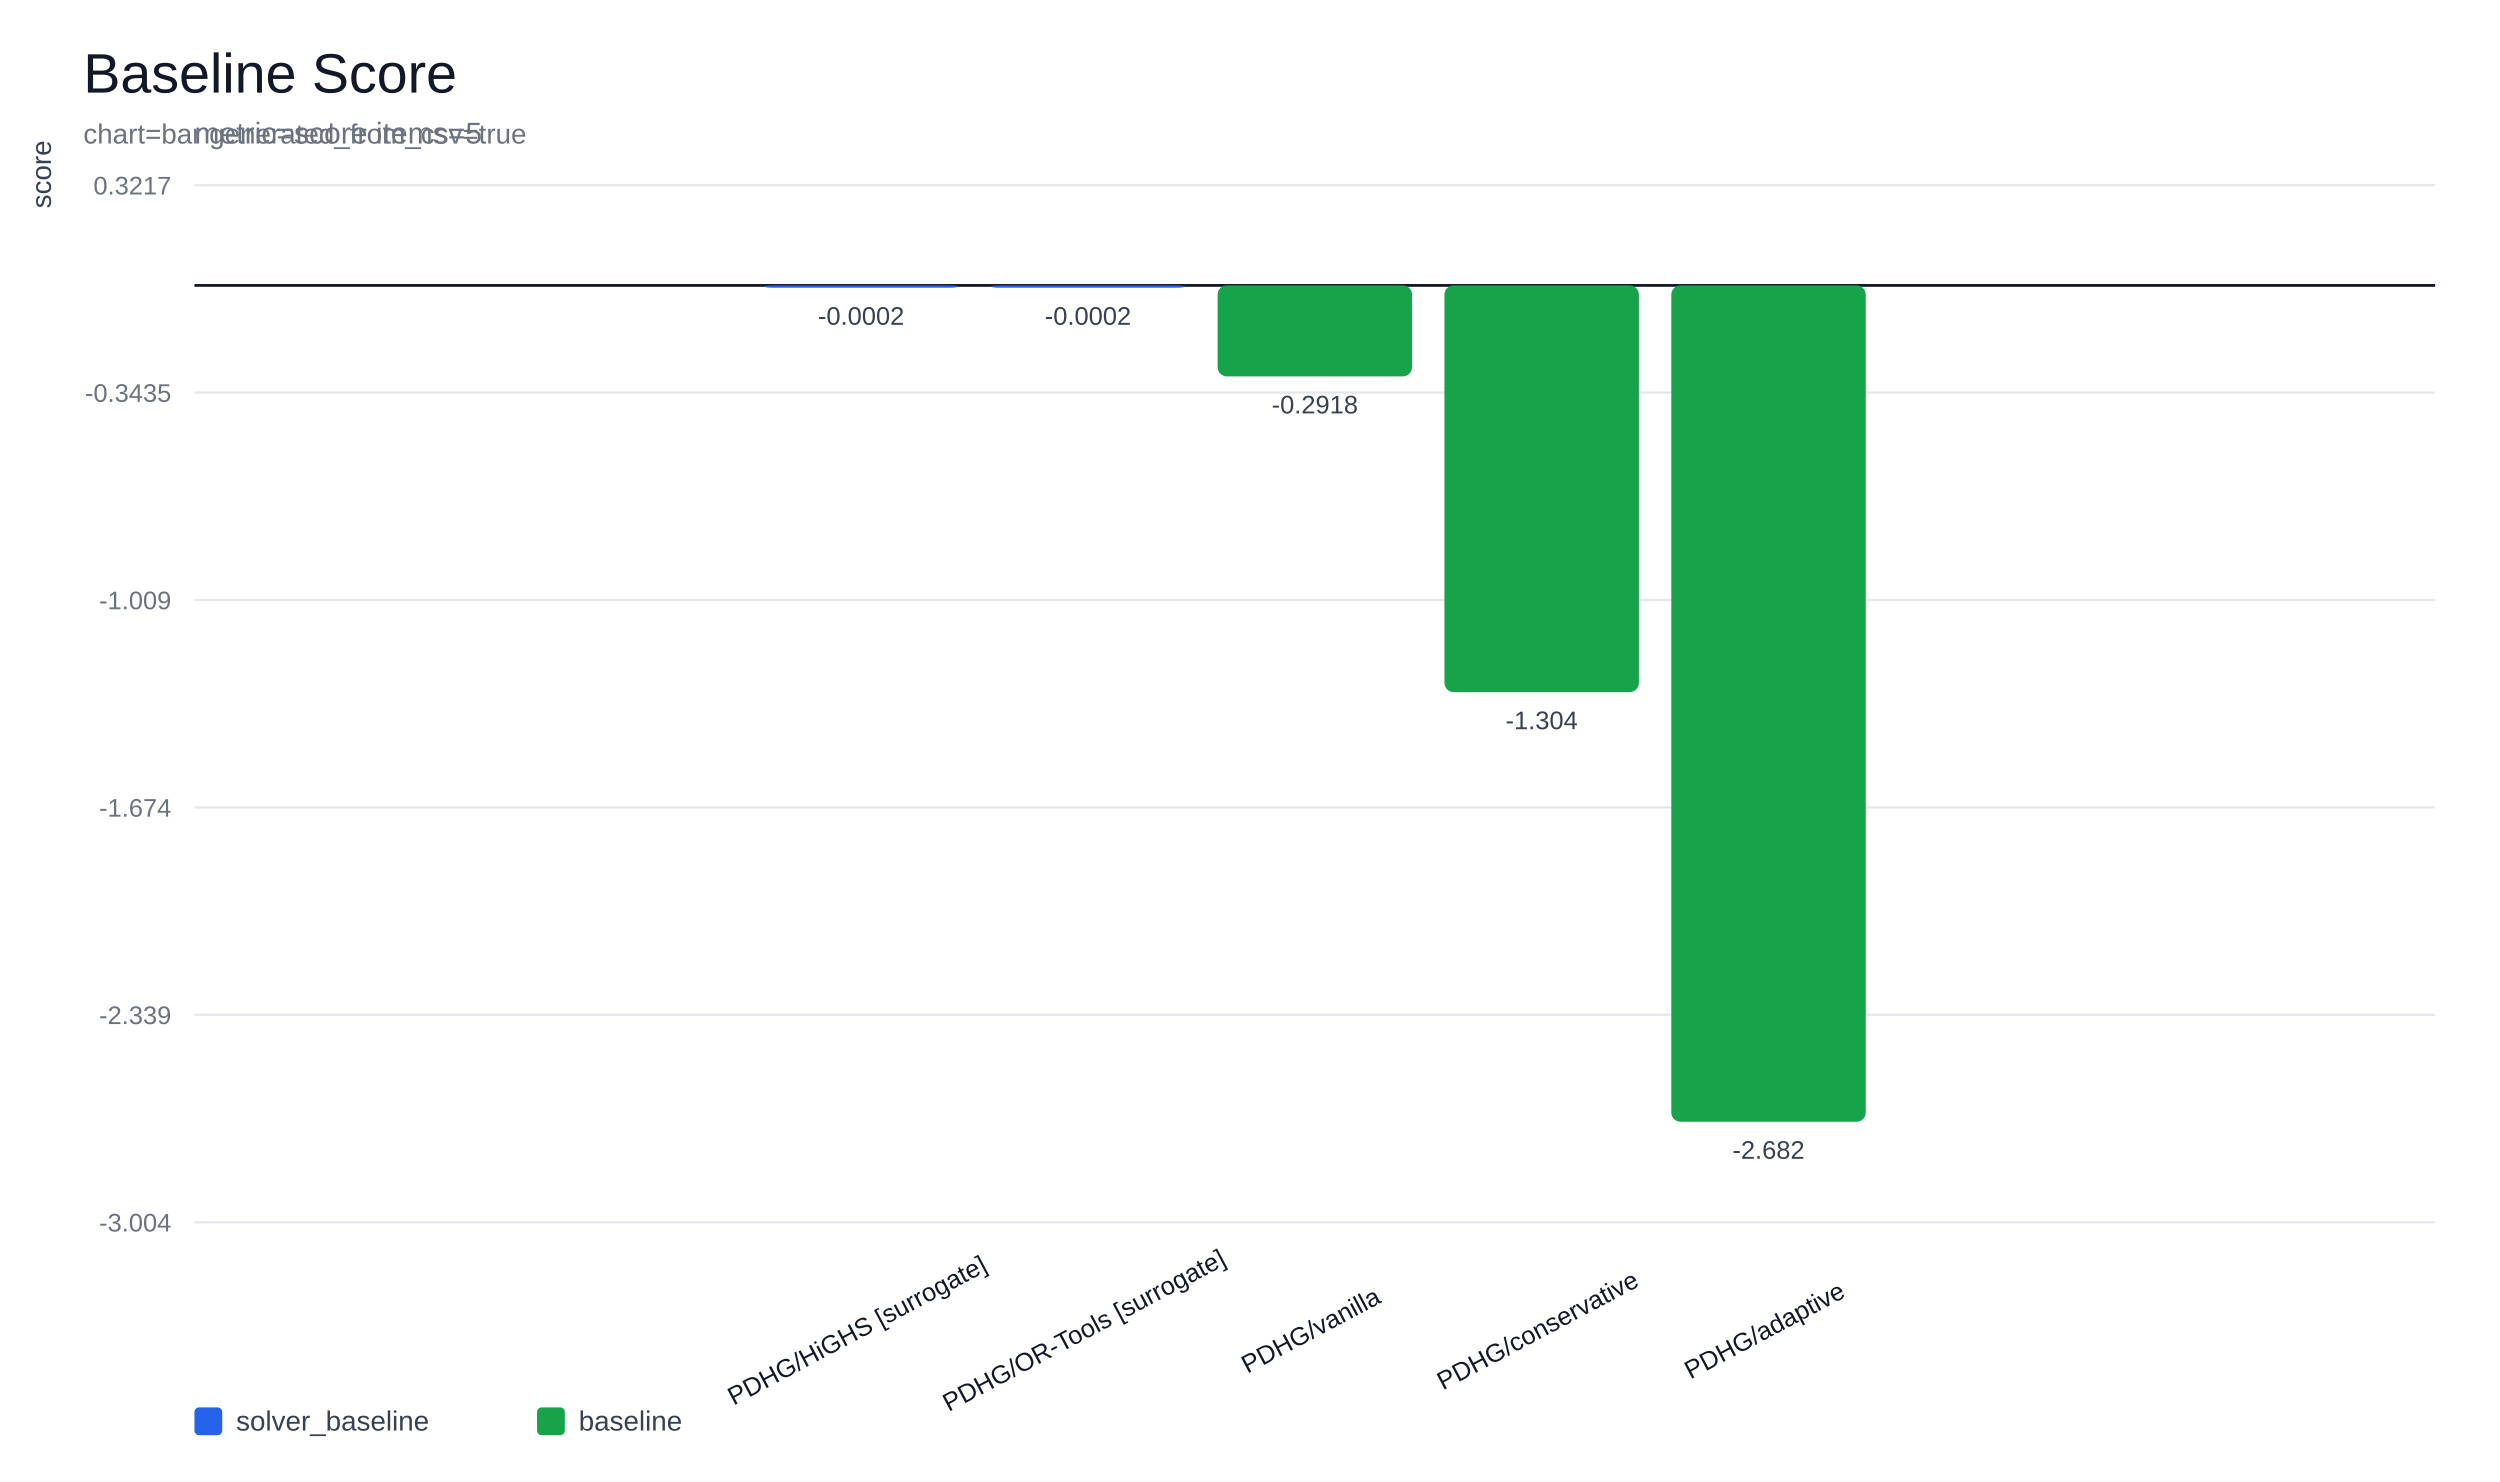
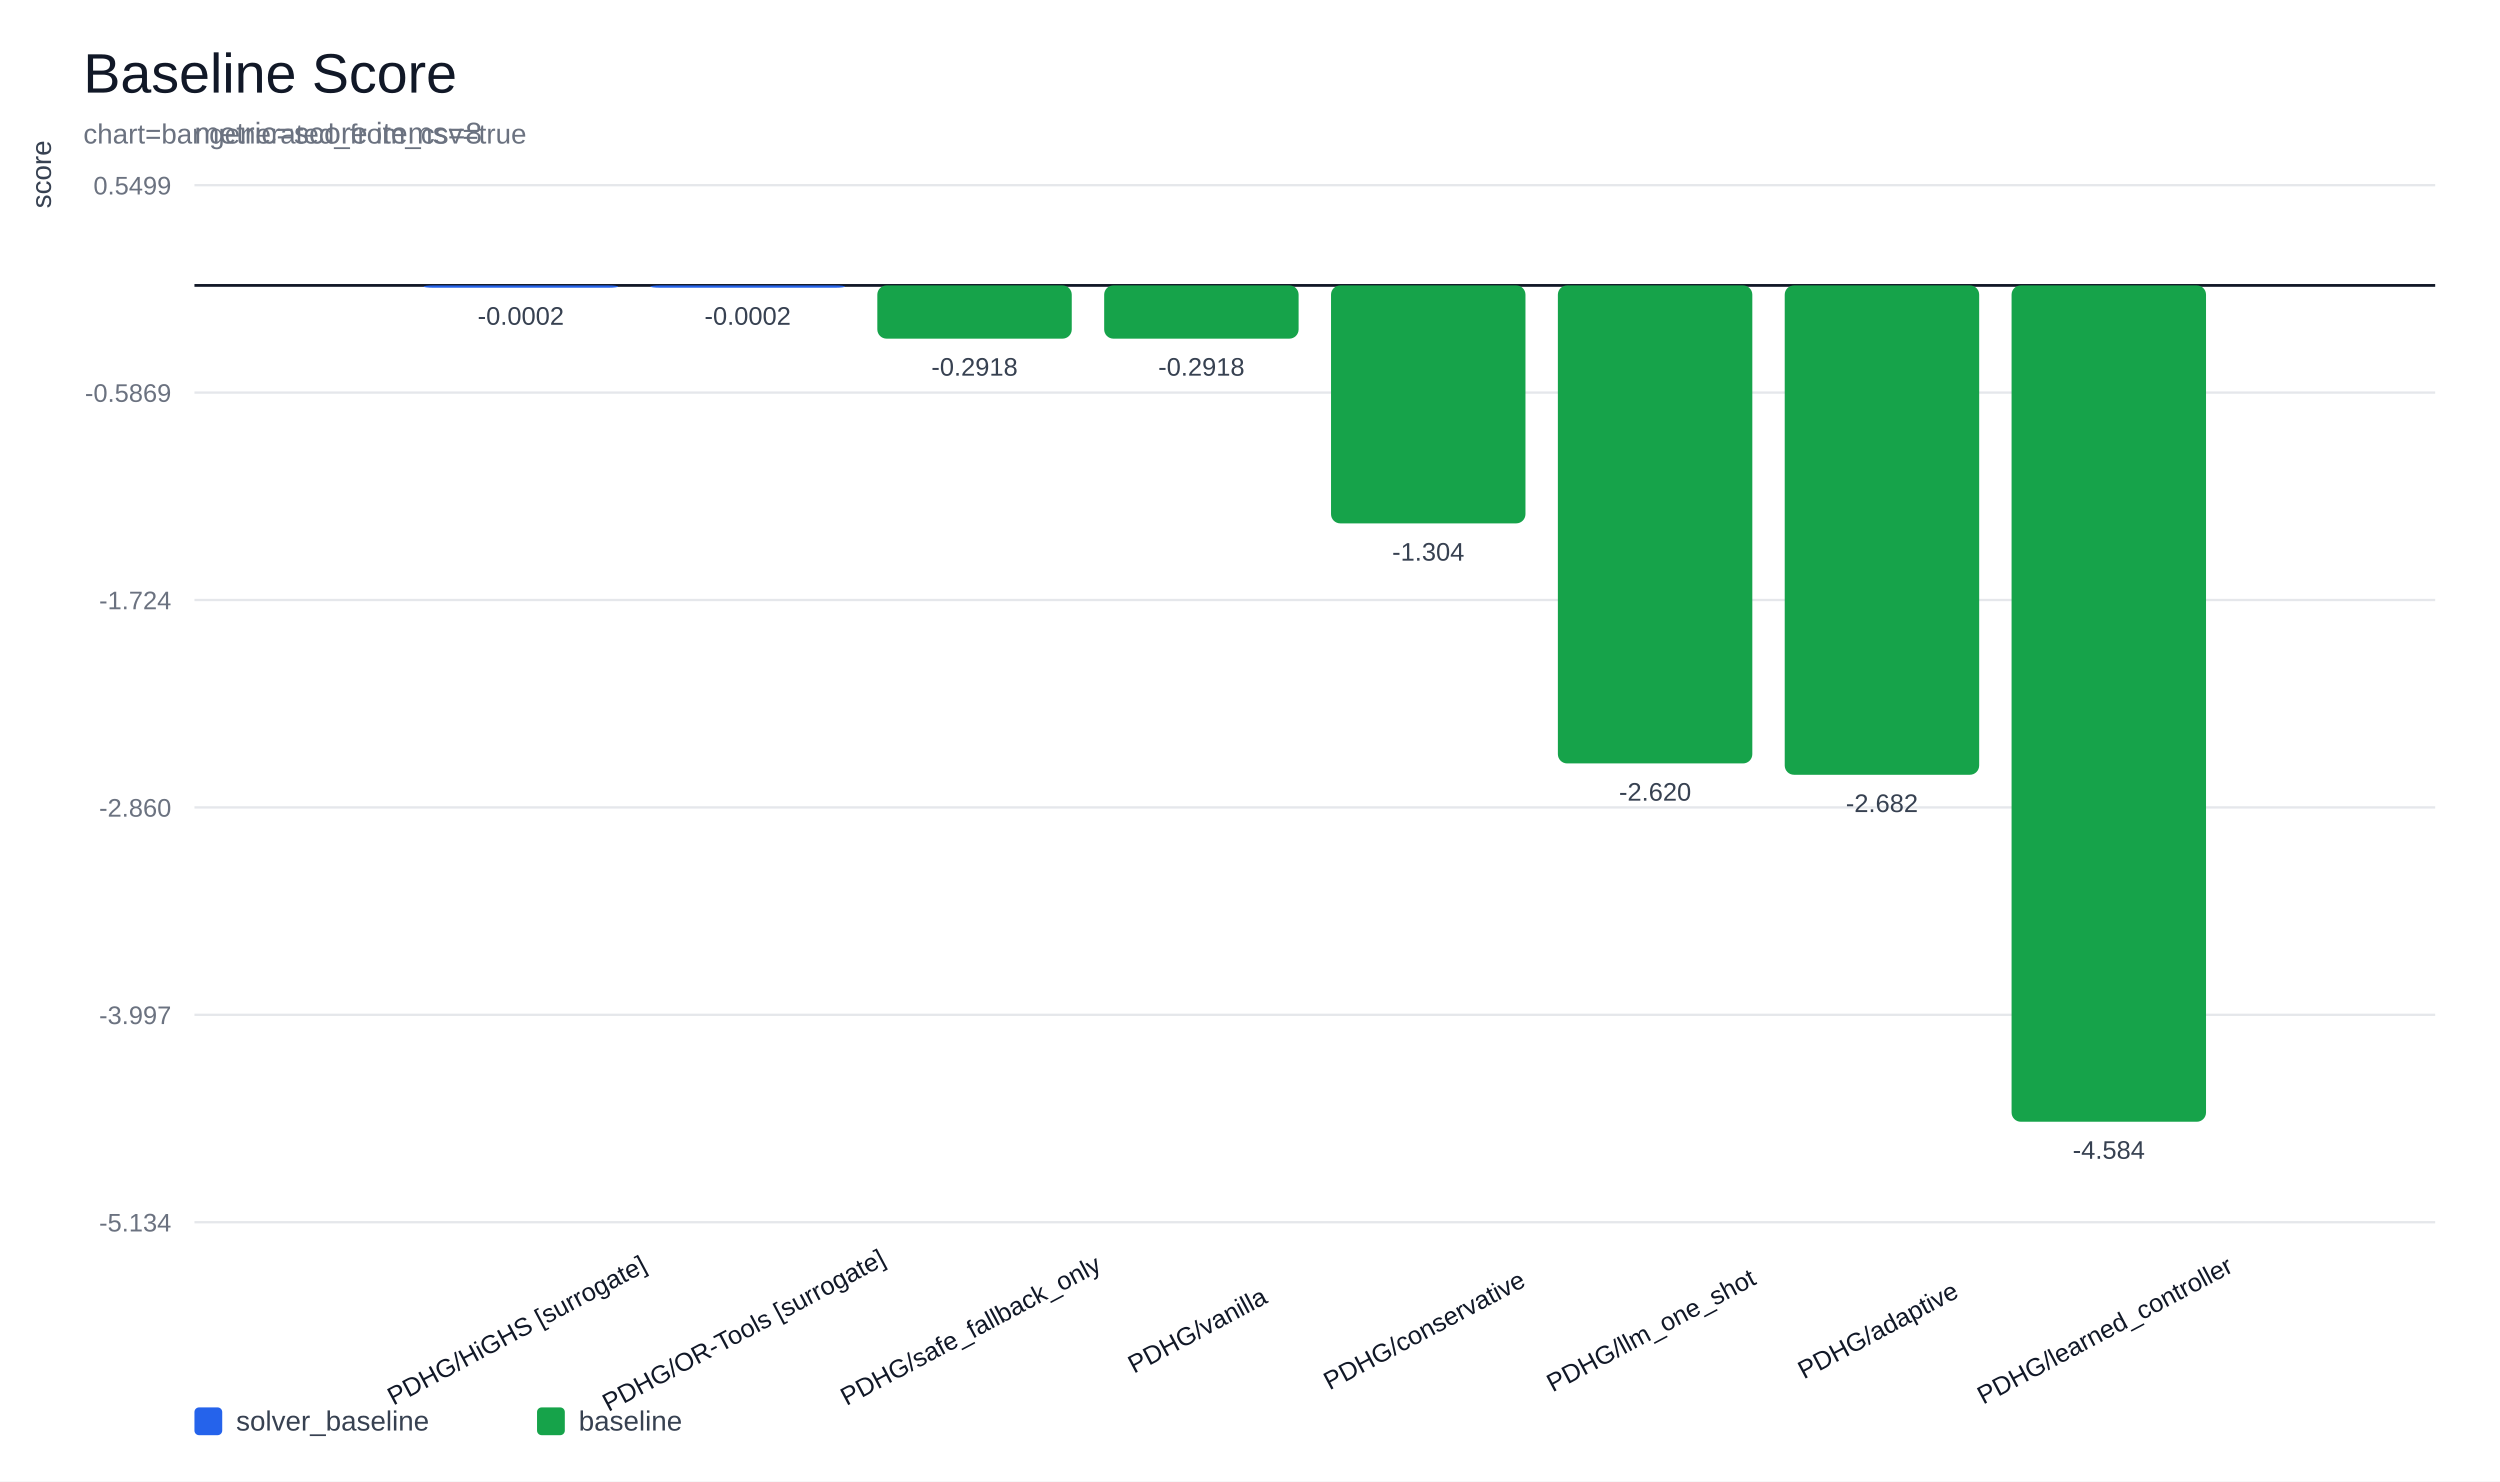
<svg xmlns="http://www.w3.org/2000/svg" width="1080" height="640" viewBox="0 0 1080 640">
  <rect width="100%" height="100%" fill="#ffffff" />
  <text x="36" y="40" font-size="24" font-family="Arial, Helvetica, sans-serif" fill="#111827">Baseline Score</text>
  <text x="36" y="62" font-size="12" font-family="Arial, Helvetica, sans-serif" fill="#6b7280">chart=bar generated_from_csv=true</text>
  <line x1="84.0" y1="528.0" x2="1052.0" y2="528.0" stroke="#e5e7eb" stroke-width="1.0" />
-   <text x="74.0" y="532.0" font-size="11" font-family="Arial, Helvetica, sans-serif" fill="#6b7280" text-anchor="end">-3.004</text>
+   <text x="74.0" y="532.0" font-size="11" font-family="Arial, Helvetica, sans-serif" fill="#6b7280" text-anchor="end">-5.134</text>
  <line x1="84.0" y1="438.4" x2="1052.0" y2="438.4" stroke="#e5e7eb" stroke-width="1.0" />
-   <text x="74.0" y="442.4" font-size="11" font-family="Arial, Helvetica, sans-serif" fill="#6b7280" text-anchor="end">-2.339</text>
+   <text x="74.0" y="442.4" font-size="11" font-family="Arial, Helvetica, sans-serif" fill="#6b7280" text-anchor="end">-3.997</text>
  <line x1="84.0" y1="348.8" x2="1052.0" y2="348.8" stroke="#e5e7eb" stroke-width="1.0" />
-   <text x="74.0" y="352.8" font-size="11" font-family="Arial, Helvetica, sans-serif" fill="#6b7280" text-anchor="end">-1.674</text>
+   <text x="74.0" y="352.8" font-size="11" font-family="Arial, Helvetica, sans-serif" fill="#6b7280" text-anchor="end">-2.860</text>
  <line x1="84.0" y1="259.2" x2="1052.0" y2="259.2" stroke="#e5e7eb" stroke-width="1.0" />
-   <text x="74.0" y="263.2" font-size="11" font-family="Arial, Helvetica, sans-serif" fill="#6b7280" text-anchor="end">-1.009</text>
+   <text x="74.0" y="263.2" font-size="11" font-family="Arial, Helvetica, sans-serif" fill="#6b7280" text-anchor="end">-1.724</text>
  <line x1="84.0" y1="169.6" x2="1052.0" y2="169.6" stroke="#e5e7eb" stroke-width="1.0" />
-   <text x="74.0" y="173.6" font-size="11" font-family="Arial, Helvetica, sans-serif" fill="#6b7280" text-anchor="end">-0.3435</text>
+   <text x="74.0" y="173.6" font-size="11" font-family="Arial, Helvetica, sans-serif" fill="#6b7280" text-anchor="end">-0.5869</text>
  <line x1="84.0" y1="80.0" x2="1052.0" y2="80.0" stroke="#e5e7eb" stroke-width="1.0" />
-   <text x="74.0" y="84.0" font-size="11" font-family="Arial, Helvetica, sans-serif" fill="#6b7280" text-anchor="end">0.3217</text>
+   <text x="74.0" y="84.0" font-size="11" font-family="Arial, Helvetica, sans-serif" fill="#6b7280" text-anchor="end">0.5499</text>
  <line x1="84.0" y1="123.3" x2="1052.0" y2="123.3" stroke="#111827" stroke-width="1.2" />
-   <rect x="330.0" y="123.3" width="84.0" height="1.0" rx="4" fill="#2563eb" />
-   <text x="372.0" y="578.0" font-size="11" font-family="Arial, Helvetica, sans-serif" fill="#111827" text-anchor="middle" transform="rotate(-28 372.0 578.0)">PDHG/HiGHS [surrogate]</text>
-   <text x="372.0" y="140.3" font-size="11" font-family="Arial, Helvetica, sans-serif" fill="#374151" text-anchor="middle">-0.0002</text>
-   <rect x="428.0" y="123.3" width="84.0" height="1.0" rx="4" fill="#2563eb" />
-   <text x="470.0" y="578.0" font-size="11" font-family="Arial, Helvetica, sans-serif" fill="#111827" text-anchor="middle" transform="rotate(-28 470.0 578.0)">PDHG/OR-Tools [surrogate]</text>
-   <text x="470.0" y="140.3" font-size="11" font-family="Arial, Helvetica, sans-serif" fill="#374151" text-anchor="middle">-0.0002</text>
-   <rect x="526.0" y="123.3" width="84.0" height="39.3" rx="4" fill="#16a34a" />
-   <text x="568.0" y="578.0" font-size="11" font-family="Arial, Helvetica, sans-serif" fill="#111827" text-anchor="middle" transform="rotate(-28 568.0 578.0)">PDHG/vanilla</text>
-   <text x="568.0" y="178.6" font-size="11" font-family="Arial, Helvetica, sans-serif" fill="#374151" text-anchor="middle">-0.2918</text>
-   <rect x="624.0" y="123.3" width="84.0" height="175.7" rx="4" fill="#16a34a" />
-   <text x="666.0" y="578.0" font-size="11" font-family="Arial, Helvetica, sans-serif" fill="#111827" text-anchor="middle" transform="rotate(-28 666.0 578.0)">PDHG/conservative</text>
-   <text x="666.0" y="315.0" font-size="11" font-family="Arial, Helvetica, sans-serif" fill="#374151" text-anchor="middle">-1.304</text>
-   <rect x="722.0" y="123.3" width="84.0" height="361.3" rx="4" fill="#16a34a" />
-   <text x="764.0" y="578.0" font-size="11" font-family="Arial, Helvetica, sans-serif" fill="#111827" text-anchor="middle" transform="rotate(-28 764.0 578.0)">PDHG/adaptive</text>
-   <text x="764.0" y="500.6" font-size="11" font-family="Arial, Helvetica, sans-serif" fill="#374151" text-anchor="middle">-2.682</text>
+   <rect x="183.0" y="123.3" width="84.0" height="1.0" rx="4" fill="#2563eb" />
+   <text x="225.0" y="578.0" font-size="11" font-family="Arial, Helvetica, sans-serif" fill="#111827" text-anchor="middle" transform="rotate(-28 225.0 578.0)">PDHG/HiGHS [surrogate]</text>
+   <text x="225.0" y="140.3" font-size="11" font-family="Arial, Helvetica, sans-serif" fill="#374151" text-anchor="middle">-0.0002</text>
+   <rect x="281.0" y="123.3" width="84.0" height="1.0" rx="4" fill="#2563eb" />
+   <text x="323.0" y="578.0" font-size="11" font-family="Arial, Helvetica, sans-serif" fill="#111827" text-anchor="middle" transform="rotate(-28 323.0 578.0)">PDHG/OR-Tools [surrogate]</text>
+   <text x="323.0" y="140.3" font-size="11" font-family="Arial, Helvetica, sans-serif" fill="#374151" text-anchor="middle">-0.0002</text>
+   <rect x="379.0" y="123.3" width="84.0" height="23.0" rx="4" fill="#16a34a" />
+   <text x="421.0" y="578.0" font-size="11" font-family="Arial, Helvetica, sans-serif" fill="#111827" text-anchor="middle" transform="rotate(-28 421.0 578.0)">PDHG/safe_fallback_only</text>
+   <text x="421.0" y="162.3" font-size="11" font-family="Arial, Helvetica, sans-serif" fill="#374151" text-anchor="middle">-0.2918</text>
+   <rect x="477.0" y="123.3" width="84.0" height="23.0" rx="4" fill="#16a34a" />
+   <text x="519.0" y="578.0" font-size="11" font-family="Arial, Helvetica, sans-serif" fill="#111827" text-anchor="middle" transform="rotate(-28 519.0 578.0)">PDHG/vanilla</text>
+   <text x="519.0" y="162.3" font-size="11" font-family="Arial, Helvetica, sans-serif" fill="#374151" text-anchor="middle">-0.2918</text>
+   <rect x="575.0" y="123.3" width="84.0" height="102.8" rx="4" fill="#16a34a" />
+   <text x="617.0" y="578.0" font-size="11" font-family="Arial, Helvetica, sans-serif" fill="#111827" text-anchor="middle" transform="rotate(-28 617.0 578.0)">PDHG/conservative</text>
+   <text x="617.0" y="242.2" font-size="11" font-family="Arial, Helvetica, sans-serif" fill="#374151" text-anchor="middle">-1.304</text>
+   <rect x="673.0" y="123.3" width="84.0" height="206.5" rx="4" fill="#16a34a" />
+   <text x="715.0" y="578.0" font-size="11" font-family="Arial, Helvetica, sans-serif" fill="#111827" text-anchor="middle" transform="rotate(-28 715.0 578.0)">PDHG/llm_one_shot</text>
+   <text x="715.0" y="345.9" font-size="11" font-family="Arial, Helvetica, sans-serif" fill="#374151" text-anchor="middle">-2.620</text>
+   <rect x="771.0" y="123.3" width="84.0" height="211.4" rx="4" fill="#16a34a" />
+   <text x="813.0" y="578.0" font-size="11" font-family="Arial, Helvetica, sans-serif" fill="#111827" text-anchor="middle" transform="rotate(-28 813.0 578.0)">PDHG/adaptive</text>
+   <text x="813.0" y="350.8" font-size="11" font-family="Arial, Helvetica, sans-serif" fill="#374151" text-anchor="middle">-2.682</text>
+   <rect x="869.0" y="123.3" width="84.0" height="361.3" rx="4" fill="#16a34a" />
+   <text x="911.0" y="578.0" font-size="11" font-family="Arial, Helvetica, sans-serif" fill="#111827" text-anchor="middle" transform="rotate(-28 911.0 578.0)">PDHG/learned_controller</text>
+   <text x="911.0" y="500.6" font-size="11" font-family="Arial, Helvetica, sans-serif" fill="#374151" text-anchor="middle">-4.584</text>
  <rect x="84" y="608" width="12" height="12" rx="2" fill="#2563eb" />
  <text x="102.0" y="618.0" font-size="12" font-family="Arial, Helvetica, sans-serif" fill="#374151" text-anchor="start">solver_baseline</text>
  <rect x="232" y="608" width="12" height="12" rx="2" fill="#16a34a" />
  <text x="250.0" y="618.0" font-size="12" font-family="Arial, Helvetica, sans-serif" fill="#374151" text-anchor="start">baseline</text>
-   <text x="84" y="62" font-size="13" font-family="Arial, Helvetica, sans-serif" fill="#6b7280">metric=score items=5</text>
+   <text x="84" y="62" font-size="13" font-family="Arial, Helvetica, sans-serif" fill="#6b7280">metric=score items=8</text>
  <text x="22.0" y="90.0" font-size="12" font-family="Arial, Helvetica, sans-serif" fill="#374151" text-anchor="start" transform="rotate(-90 22.0 90.0)">score</text>
</svg>
